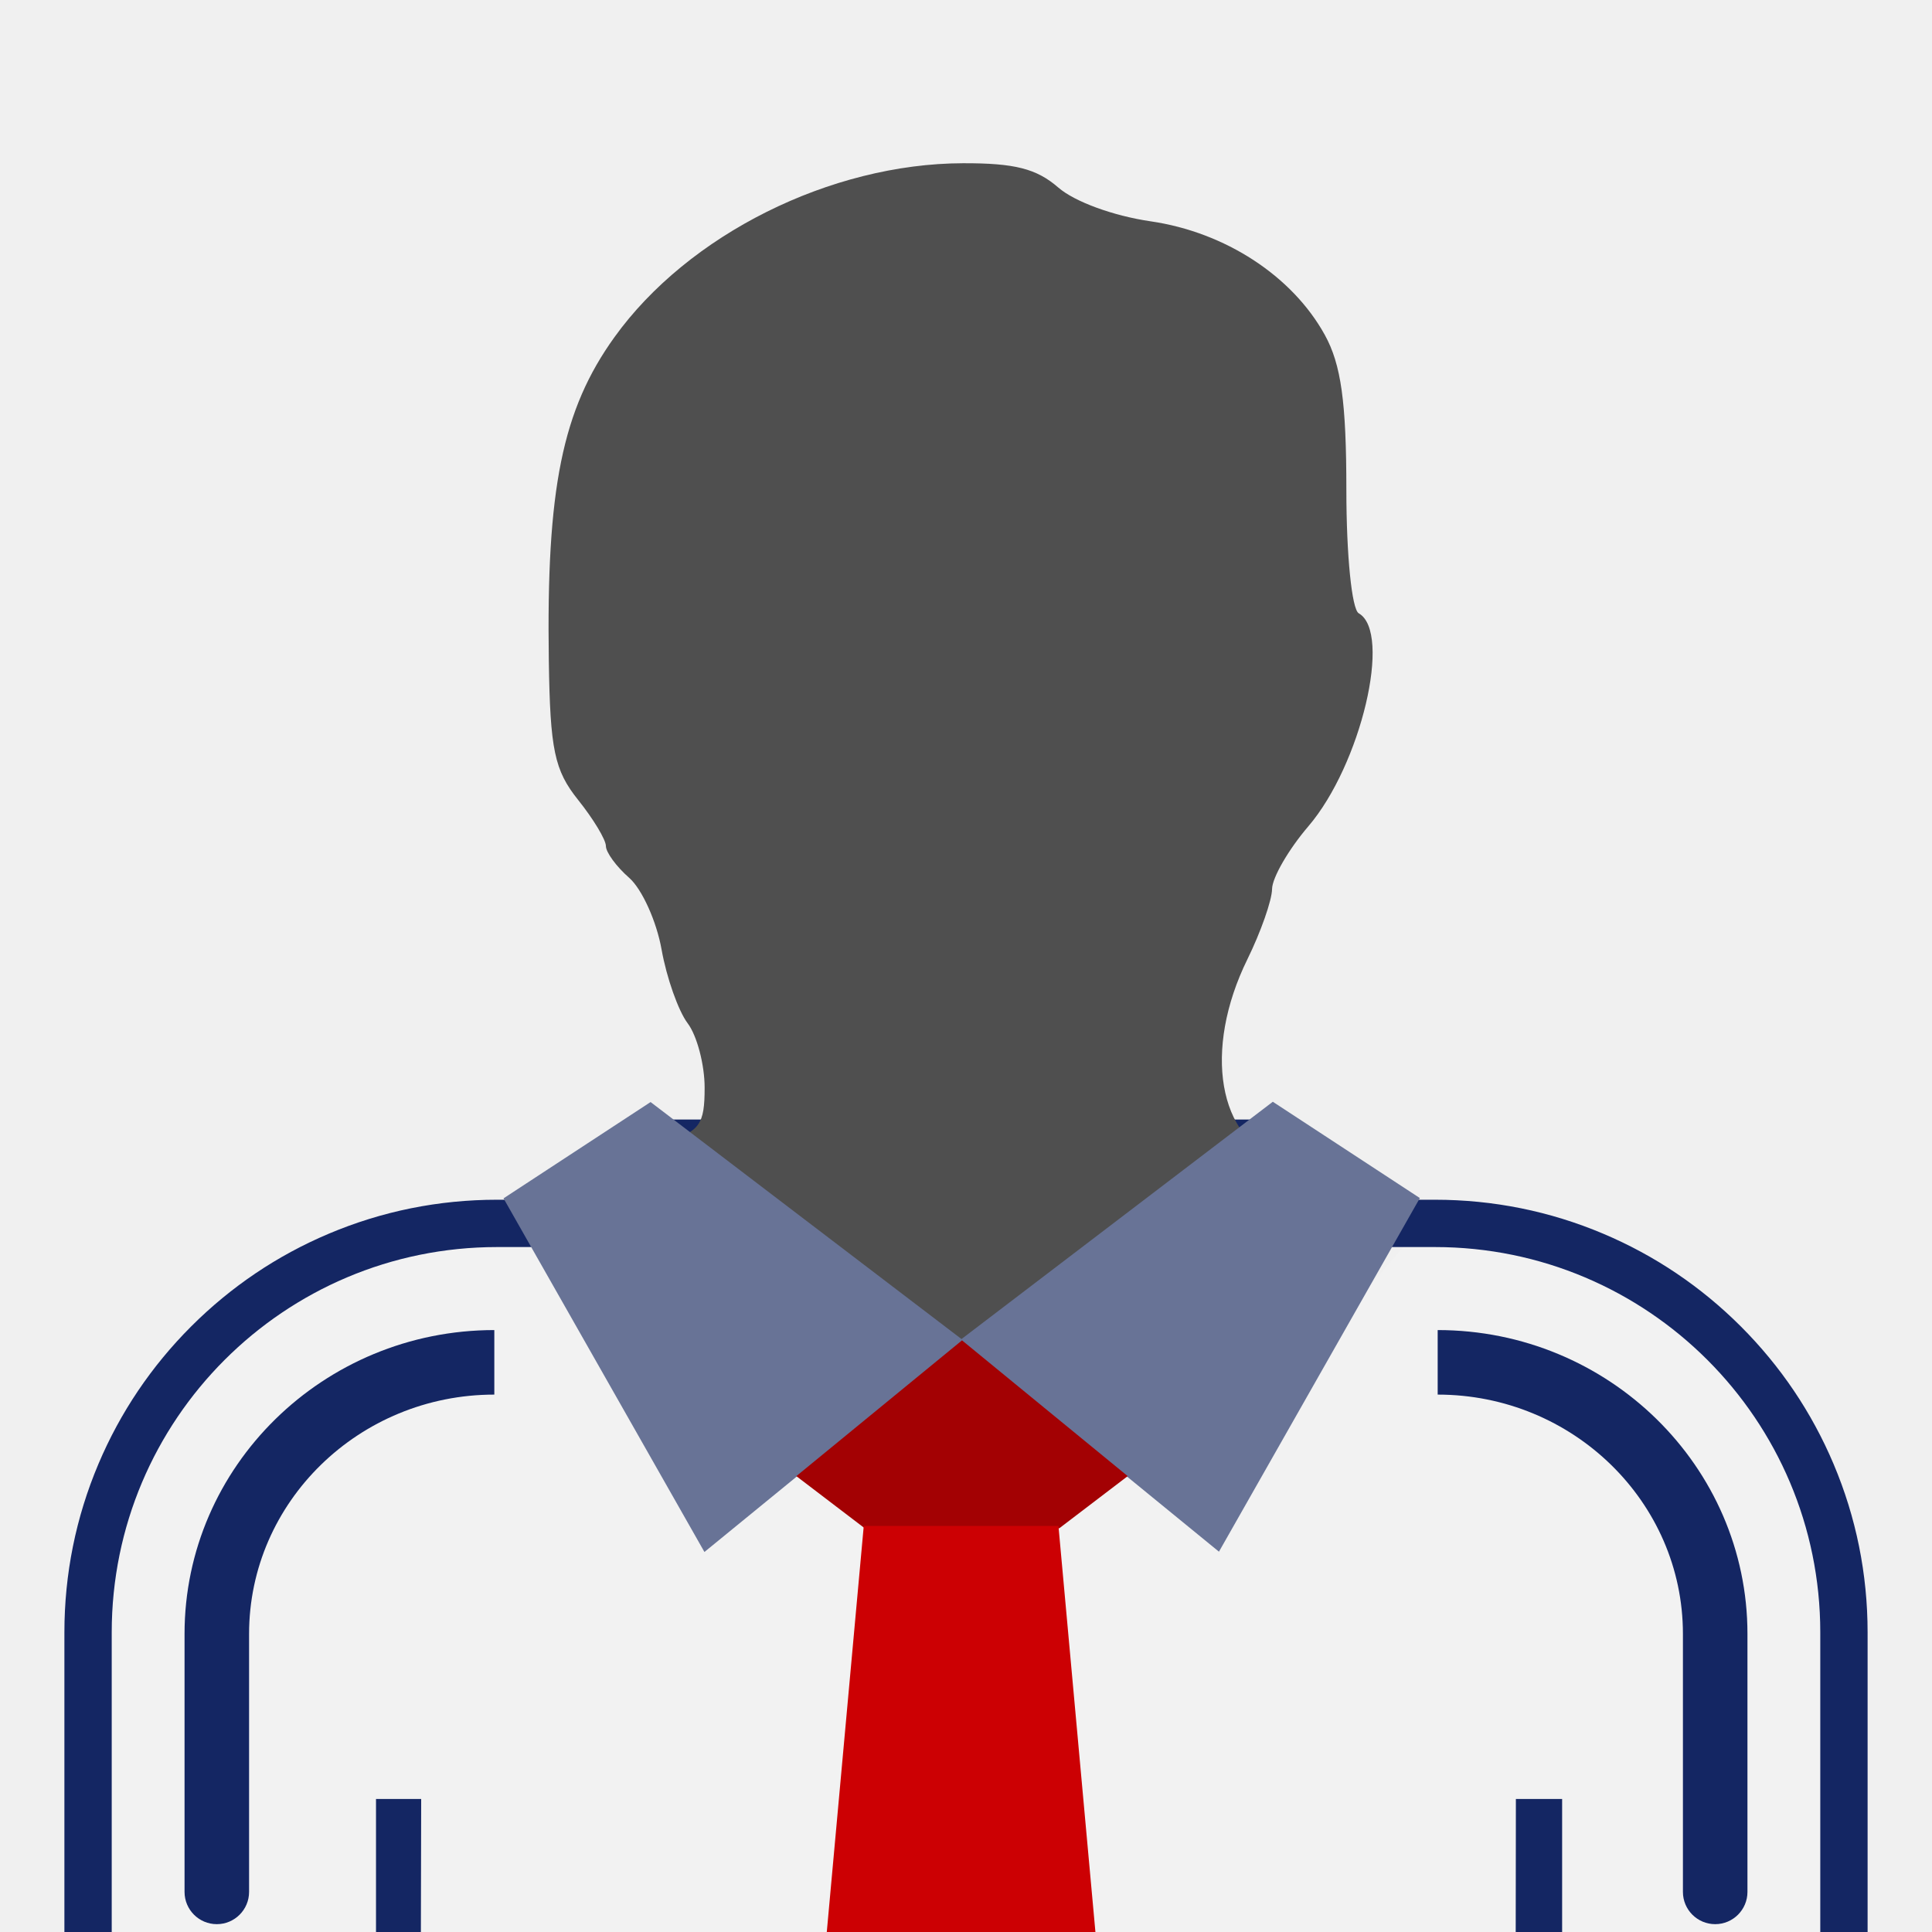
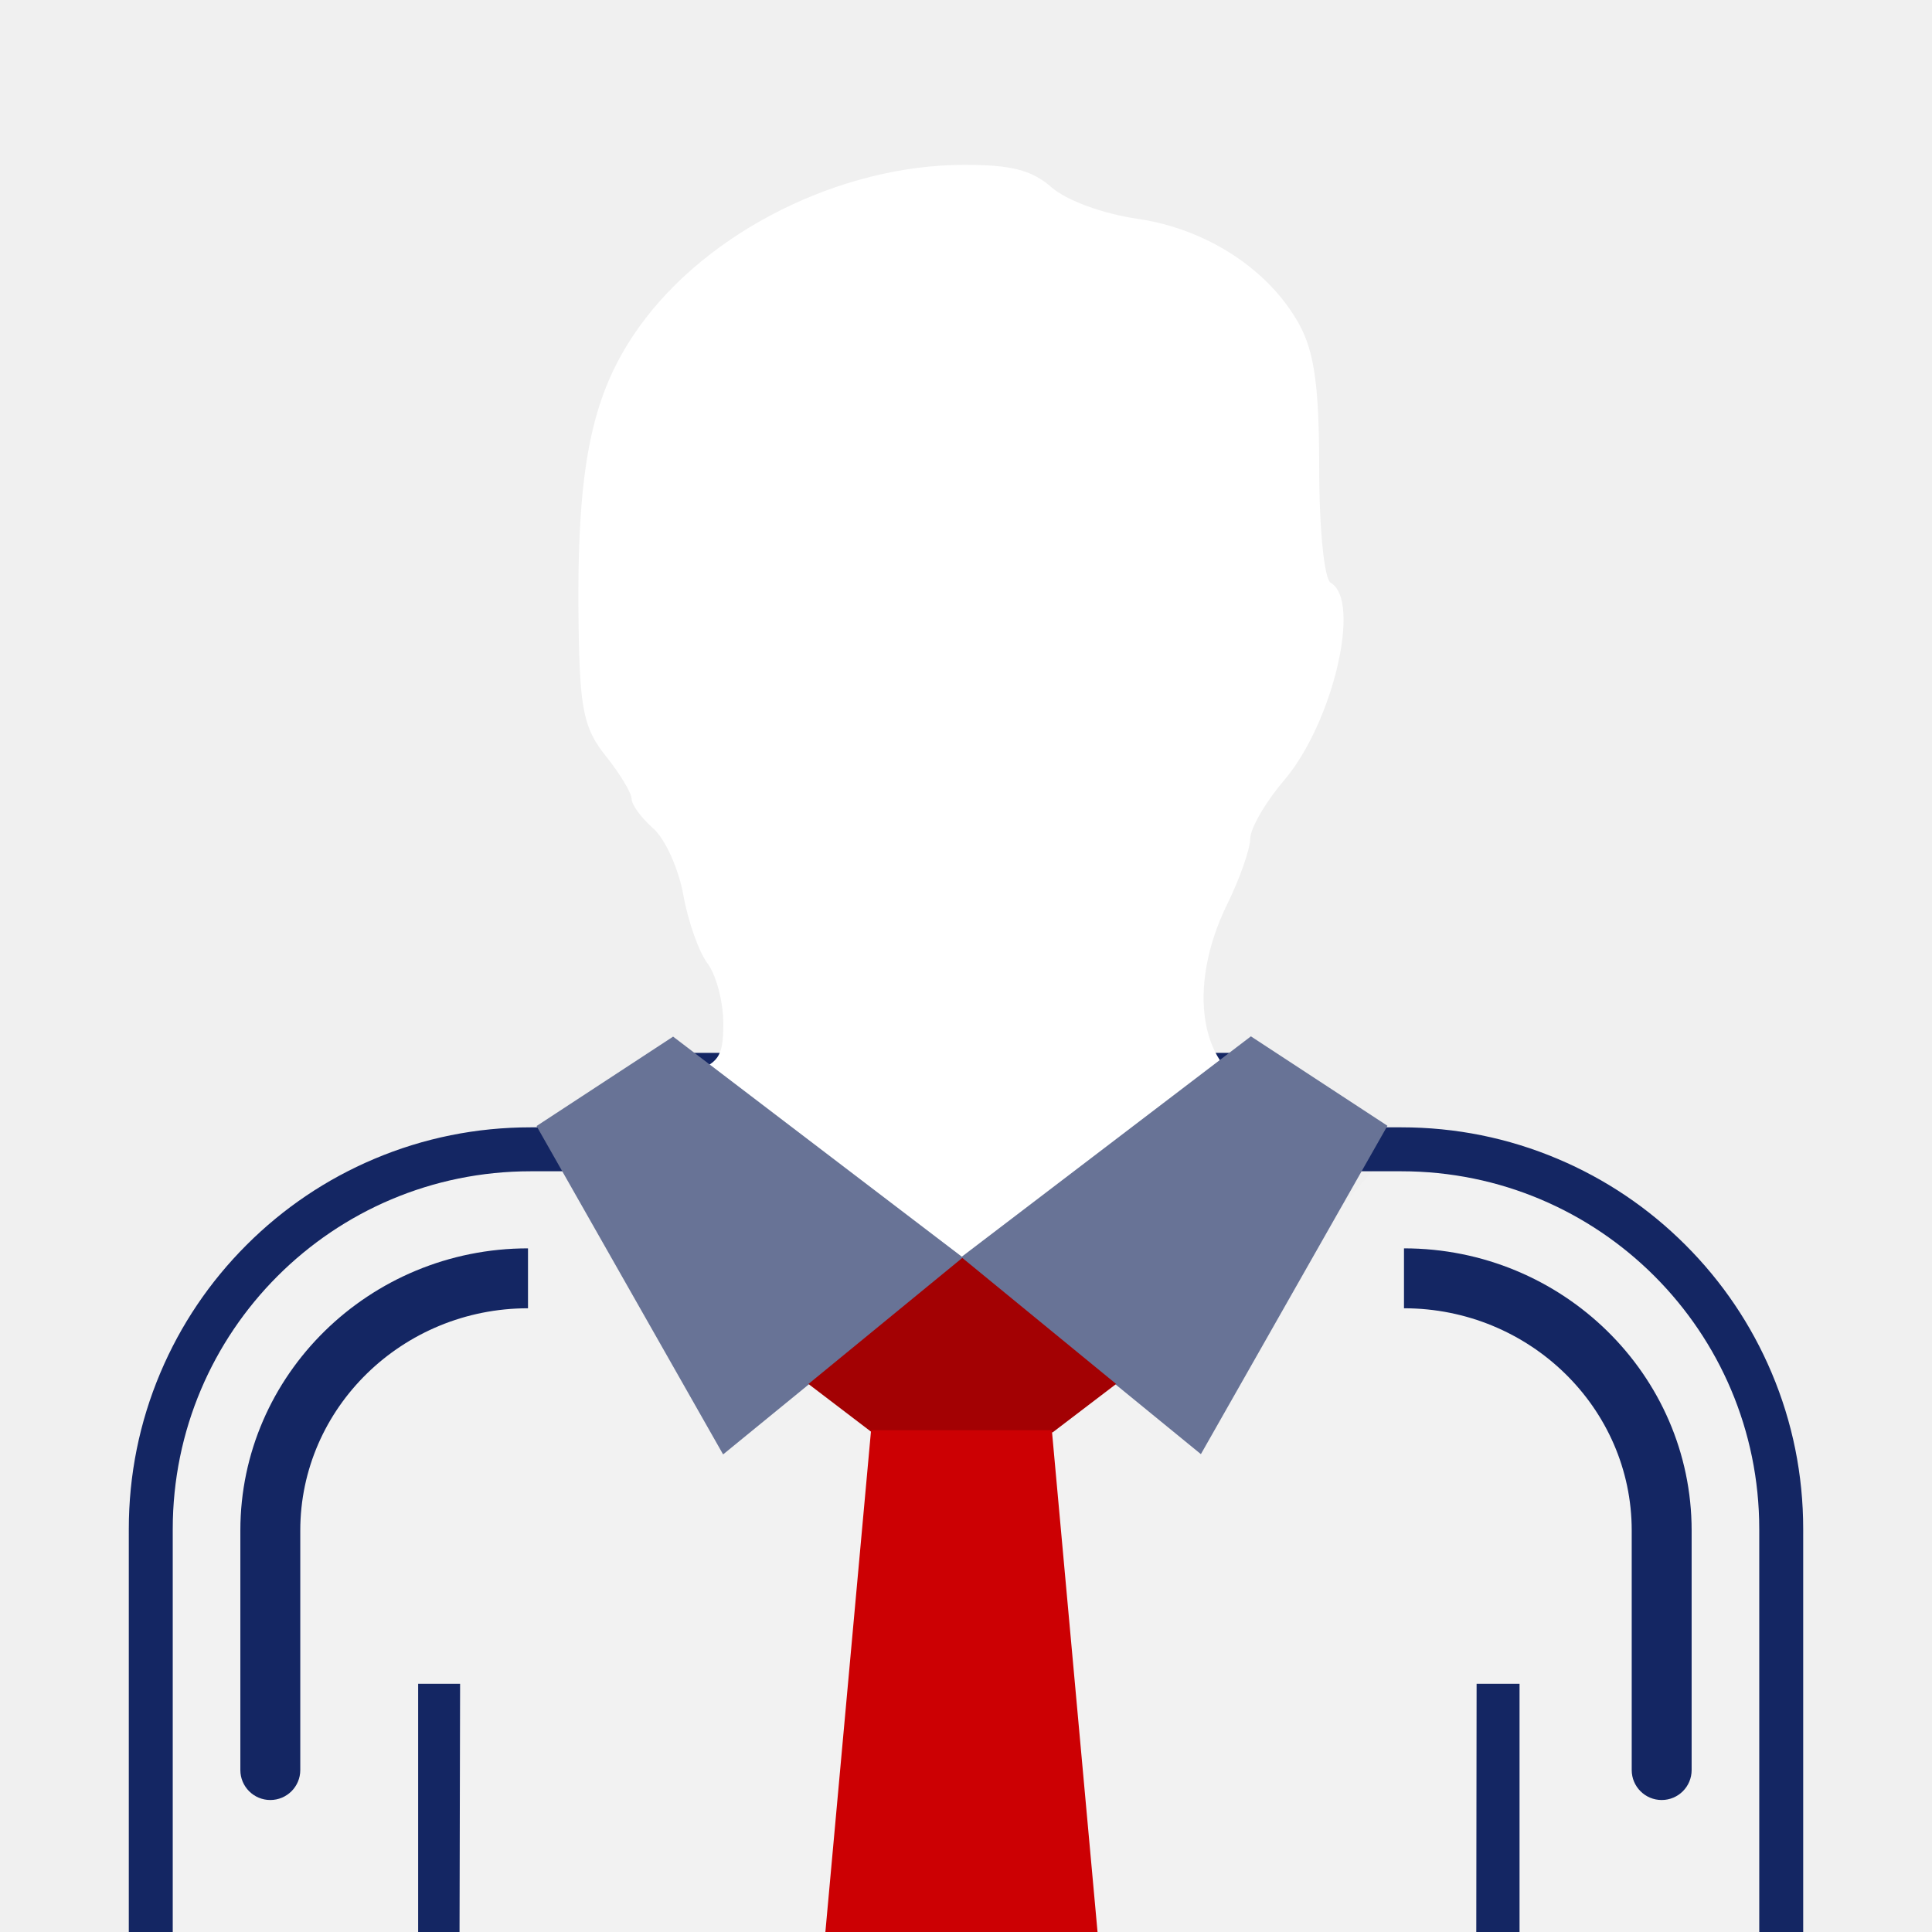
<svg xmlns="http://www.w3.org/2000/svg" height="1500" viewBox="0 0 1500 1500" width="1500">
  <g mask="url(#a)" transform="translate(2557 8507)">
    <g>
      <g>
-         <path d="m0 0h485.634l-242.817 185.081z" fill="#142663" transform="translate(-2052.05 -7637.8)" />
+         <path d="m0 0h450.946l-225.473 171.861z" fill="#142663" transform="translate(-2034.55 -7689.57)" />
      </g>
      <g>
-         <path d="m91.486 759.885c-16.329 5.257 230.29 176.384 230.29 176.384l247.407-162.383c-49.324-15.61-61.238-85.349-26.617-155.813 10.424-21.216 19.048-45.777 19.164-54.58.115-8.803 12.786-30.705 28.156-48.671 40.876-47.778 65.183-150.532 39.127-165.404-5.372-3.067-9.588-45.092-9.597-95.652-.011-68.368-4.067-97.522-16.768-120.525-25.263-45.756-77.294-79.686-135.146-88.132-29.078-4.245-59.028-15.204-71.772-26.261-16.877-14.642-33.764-18.946-73.954-18.847-102.854.254-213.38 55.409-270.613 135.041-40.534 56.398-52.941 117.567-50.962 251.243 1.024 69.191 4.37 85.073 22.76 108.045 11.858 14.812 21.559 30.918 21.559 35.793s8.133 15.987 18.073 24.694c9.94 8.707 21.26 33.75 25.156 55.652 3.896 21.902 13.01 47.677 20.254 57.277 7.245 9.6 13.172 32.108 13.172 50.017 0 28.455-3.746 33.769-29.689 42.121z" fill="#4f4f4f" transform="translate(-2131.1 -8380.27)" />
+         <path d="m84.951 705.607c-15.162 4.882 213.84 163.785 213.84 163.785l229.735-150.784c-45.801-14.495-56.863-79.252-24.716-144.683 9.68-19.701 17.688-42.508 17.795-50.682.108-8.174 11.873-28.511 26.146-45.194 37.956-44.366 60.526-139.78 36.332-153.59-4.989-2.847-8.904-41.87-8.911-88.819-.011-63.484-3.777-90.556-15.571-111.917-23.458-42.487-71.773-73.993-125.493-81.836-27.001-3.942-54.812-14.117-66.646-24.385-15.671-13.597-31.351-17.593-68.671-17.5-95.507.236-198.139 51.451-251.284 125.395-37.638 52.369-49.16 109.17-47.322 233.297.951 64.249 4.058 78.997 21.134 100.328 11.011 13.753 20.019 28.71 20.019 33.236s7.552 14.845 16.782 22.93 19.741 31.34 23.359 51.677c3.617 20.338 12.081 44.271 18.808 53.186 6.727 8.914 12.231 29.814 12.231 46.444 0 26.422-3.478 31.357-27.568 39.112z" fill="#fff" transform="translate(-2107.95 -8379)" />
      </g>
      <g>
        <g>
          <g>
            <g>
-               <path d="m1194.83 26.415c40.01 16.921 75.93 41.139 106.78 71.98 30.83 30.841 55.05 66.764 71.97 106.772 17.53 41.441 26.42 85.44 26.42 130.775v493.082c0 29.421-23.94 53.408-53.36 53.477l-183.16.414-.65 725.265h-54.06-870.955l1.232-725.549-185.637-.154c-29.45-.026-53.41-24.003-53.41-53.455v-493.078c0-45.335 8.888-89.335 26.415-130.776 16.923-40.008 41.14-75.932 71.981-106.773 30.84-30.839 66.763-55.059 106.772-71.98 41.441-17.529 85.441-26.415 130.776-26.415l123.549 110.176h509.453l95.114-110.176c45.33 0 89.33 8.886 130.77 26.415z" fill="#f2f2f2" transform="translate(-2507 -7567.18)" />
+               <path d="m1109.49 24.529c37.15 15.712 70.51 38.2 99.14 66.838 28.64 28.638 51.13 61.995 66.84 99.145 16.28 38.481 24.53 79.337 24.53 121.434v457.862c0 27.32-22.23 49.593-49.55 49.657l-170.07.385-.61 673.46h-50.2-808.742l1.144-673.724-172.377-.143c-27.346-.025-49.595-22.289-49.595-49.637v-457.858c0-42.097 8.253-82.954 24.529-121.435 15.714-37.15 38.202-70.508 66.84-99.146 28.638-28.637 61.995-51.126 99.145-66.838 38.481-16.277 79.338-24.529 121.435-24.529l114.724 102.306h473.064l88.316-102.306c42.098 0 82.958 8.252 121.438 24.529z" fill="#f2f2f2" transform="translate(-2457 -7623.99)" />
            </g>
            <g>
-               <path d="m1194.83 26.415c40.01 16.921 75.93 41.139 106.78 71.98 30.83 30.841 55.05 66.764 71.97 106.772 17.53 41.441 26.42 85.44 26.42 130.775v493.082c0 29.421-23.94 53.408-53.36 53.477l-183.16.414-.65 725.265h-54.06-870.955l1.232-725.549-185.637-.154c-29.45-.026-53.41-24.003-53.41-53.455v-493.078c0-45.335 8.888-89.335 26.415-130.776 16.923-40.008 41.14-75.932 71.981-106.773 30.84-30.839 66.763-55.059 106.772-71.98 41.441-17.529 85.441-26.415 130.776-26.415h110.187c-4.736 9.954-9.536 21.874-14.23 36.741h-95.959c-165.245 0-299.202 133.956-299.202 299.201v493.078c0 9.222 7.479 16.704 16.701 16.714l188.49.157v-380.624h35.071l-2.445 1089.463c-.017 9.22 7.447 16.7 16.67 16.7h817.544c9.22 0 16.72-7.48 16.73-16.7l1.43-1089.463h35.9v380.905l183.73-.418c9.22-.018 16.7-7.512 16.7-16.735v-493.077c0-165.244-133.96-299.201-299.2-299.201h-94.626c-.312-.984-.63-1.962-.947-2.936-3.449-10.488-7.485-22.138-12.903-33.805h108.476c45.33 0 89.33 8.886 130.77 26.415z" fill="#142663" transform="translate(-2507 -7575.53)" />
+               <path d="m1109.49 24.529c37.15 15.712 70.51 38.2 99.14 66.838 28.64 28.638 51.13 61.995 66.84 99.145 16.28 38.481 24.53 79.337 24.53 121.434v457.862c0 27.32-22.23 49.593-49.55 49.657l-170.07.385-.61 673.46h-50.2-808.742l1.144-673.724-172.377-.143c-27.346-.025-49.595-22.289-49.595-49.637v-457.858c0-42.097 8.253-82.954 24.529-121.434 15.714-37.151 38.202-70.509 66.84-99.147 28.638-28.637 61.995-51.126 99.145-66.838 38.481-16.277 79.338-24.529 121.435-24.529h102.317c-4.398 9.243-8.855 20.312-13.214 34.117h-89.105c-153.442 0-277.831 124.387-277.831 277.829v457.859c0 8.563 6.944 15.51 15.508 15.52l175.026.146v-353.438h32.566l-2.27 1011.647c-.016 8.56 6.915 15.51 15.48 15.51h759.145c8.57 0 15.52-6.95 15.54-15.51l1.32-1011.647h33.34v353.698l170.61-.388c8.56-.017 15.5-6.975 15.5-15.54v-457.857c0-153.44-124.39-277.829-277.826-277.829h-87.865c-.29-.913-.585-1.822-.88-2.726-3.202-9.739-6.95-20.557-11.981-31.391h100.724c42.098 0 82.958 8.252 121.438 24.529z" fill="#142663" transform="translate(-2457 -7631.74)" />
            </g>
            <g>
-               <path d="m240.51 436.201c0 13.835-11.218 25.051-25.051 25.051-13.834 0-25.051-11.216-25.049-25.051v-200.294c0-102.453-85.418-185.805-190.408-185.805l-.002-50.102c132.618 0 240.51 105.828 240.51 235.907z" fill="#142663" transform="translate(-1440.79 -7474.34)" />
+               <path d="m223.331 405.044c0 12.846-10.417 23.261-23.262 23.261-12.846 0-23.261-10.415-23.26-23.261v-185.987c0-95.135-79.317-172.534-176.807-172.534l-.002-46.523c123.145 0 223.331 98.269 223.331 219.057z" fill="#142663" transform="translate(-1466.95 -7537.78)" />
            </g>
            <g>
-               <path d="m0 235.907c0-130.079 107.892-235.907 240.508-235.907v50.102c-104.989 0-190.406 83.352-190.406 185.805v200.294c0 13.835-11.216 25.051-25.051 25.051-13.835 0-25.051-11.216-25.051-25.051z" fill="#142663" transform="translate(-2413.72 -7474.34)" />
+               <path d="m0 219.057c0-120.788 100.186-219.057 223.329-219.057v46.523c-97.49 0-176.806 77.399-176.806 172.534v185.987c0 12.846-10.415 23.261-23.262 23.261-12.847 0-23.262-10.415-23.262-23.261z" fill="#142663" transform="translate(-2370.39 -7537.78)" />
            </g>
          </g>
        </g>
        <g>
          <g>
            <g>
-               <path d="m242.817 0 114.172 74.768-155.982 274.556-201.007-164.243z" fill="#687396" transform="translate(-1811.61 -7651.6)" />
+               <path d="m225.473 0 106.017 69.427-144.84 254.946-186.65-152.512z" fill="#687396" transform="translate(-1811.28 -7702.38)" />
            </g>
            <g>
-               <path d="m114.172 0-114.172 74.768 155.982 274.556 201.007-164.243z" fill="#687396" transform="translate(-2166.06 -7651.37)" />
+               <path d="m106.017 0-106.017 69.427 144.84 254.946 186.65-152.512z" fill="#687396" transform="translate(-2140.42 -7702.17)" />
            </g>
            <g>
-               <path d="m0 105.41 53.066 40.448h151.158l53.066-40.448-128.645-105.41z" fill="#a30103" transform="translate(-1938.74 -7466.35)" />
+               <path d="m0 97.881 49.276 37.559h140.36l49.276-37.559-119.456-97.881z" fill="#a30103" transform="translate(-1929.33 -7530.37)" />
            </g>
            <g>
-               <path d="m57.89 0-57.89 635.797 133.469 143.791 133.469-143.791-57.89-635.797z" fill="#cc0003" transform="translate(-1944.27 -7322.27)" />
+               <path d="m53.755 0-53.755 590.383 123.935 133.52 123.936-133.52-53.755-590.383z" fill="#cc0003" transform="translate(-1934.46 -7396.58)" />
            </g>
          </g>
        </g>
      </g>
    </g>
  </g>
  <mask id="a">
    <path d="m-2557-8507h1500v1500h-1500z" fill="#fff" />
  </mask>
</svg>
